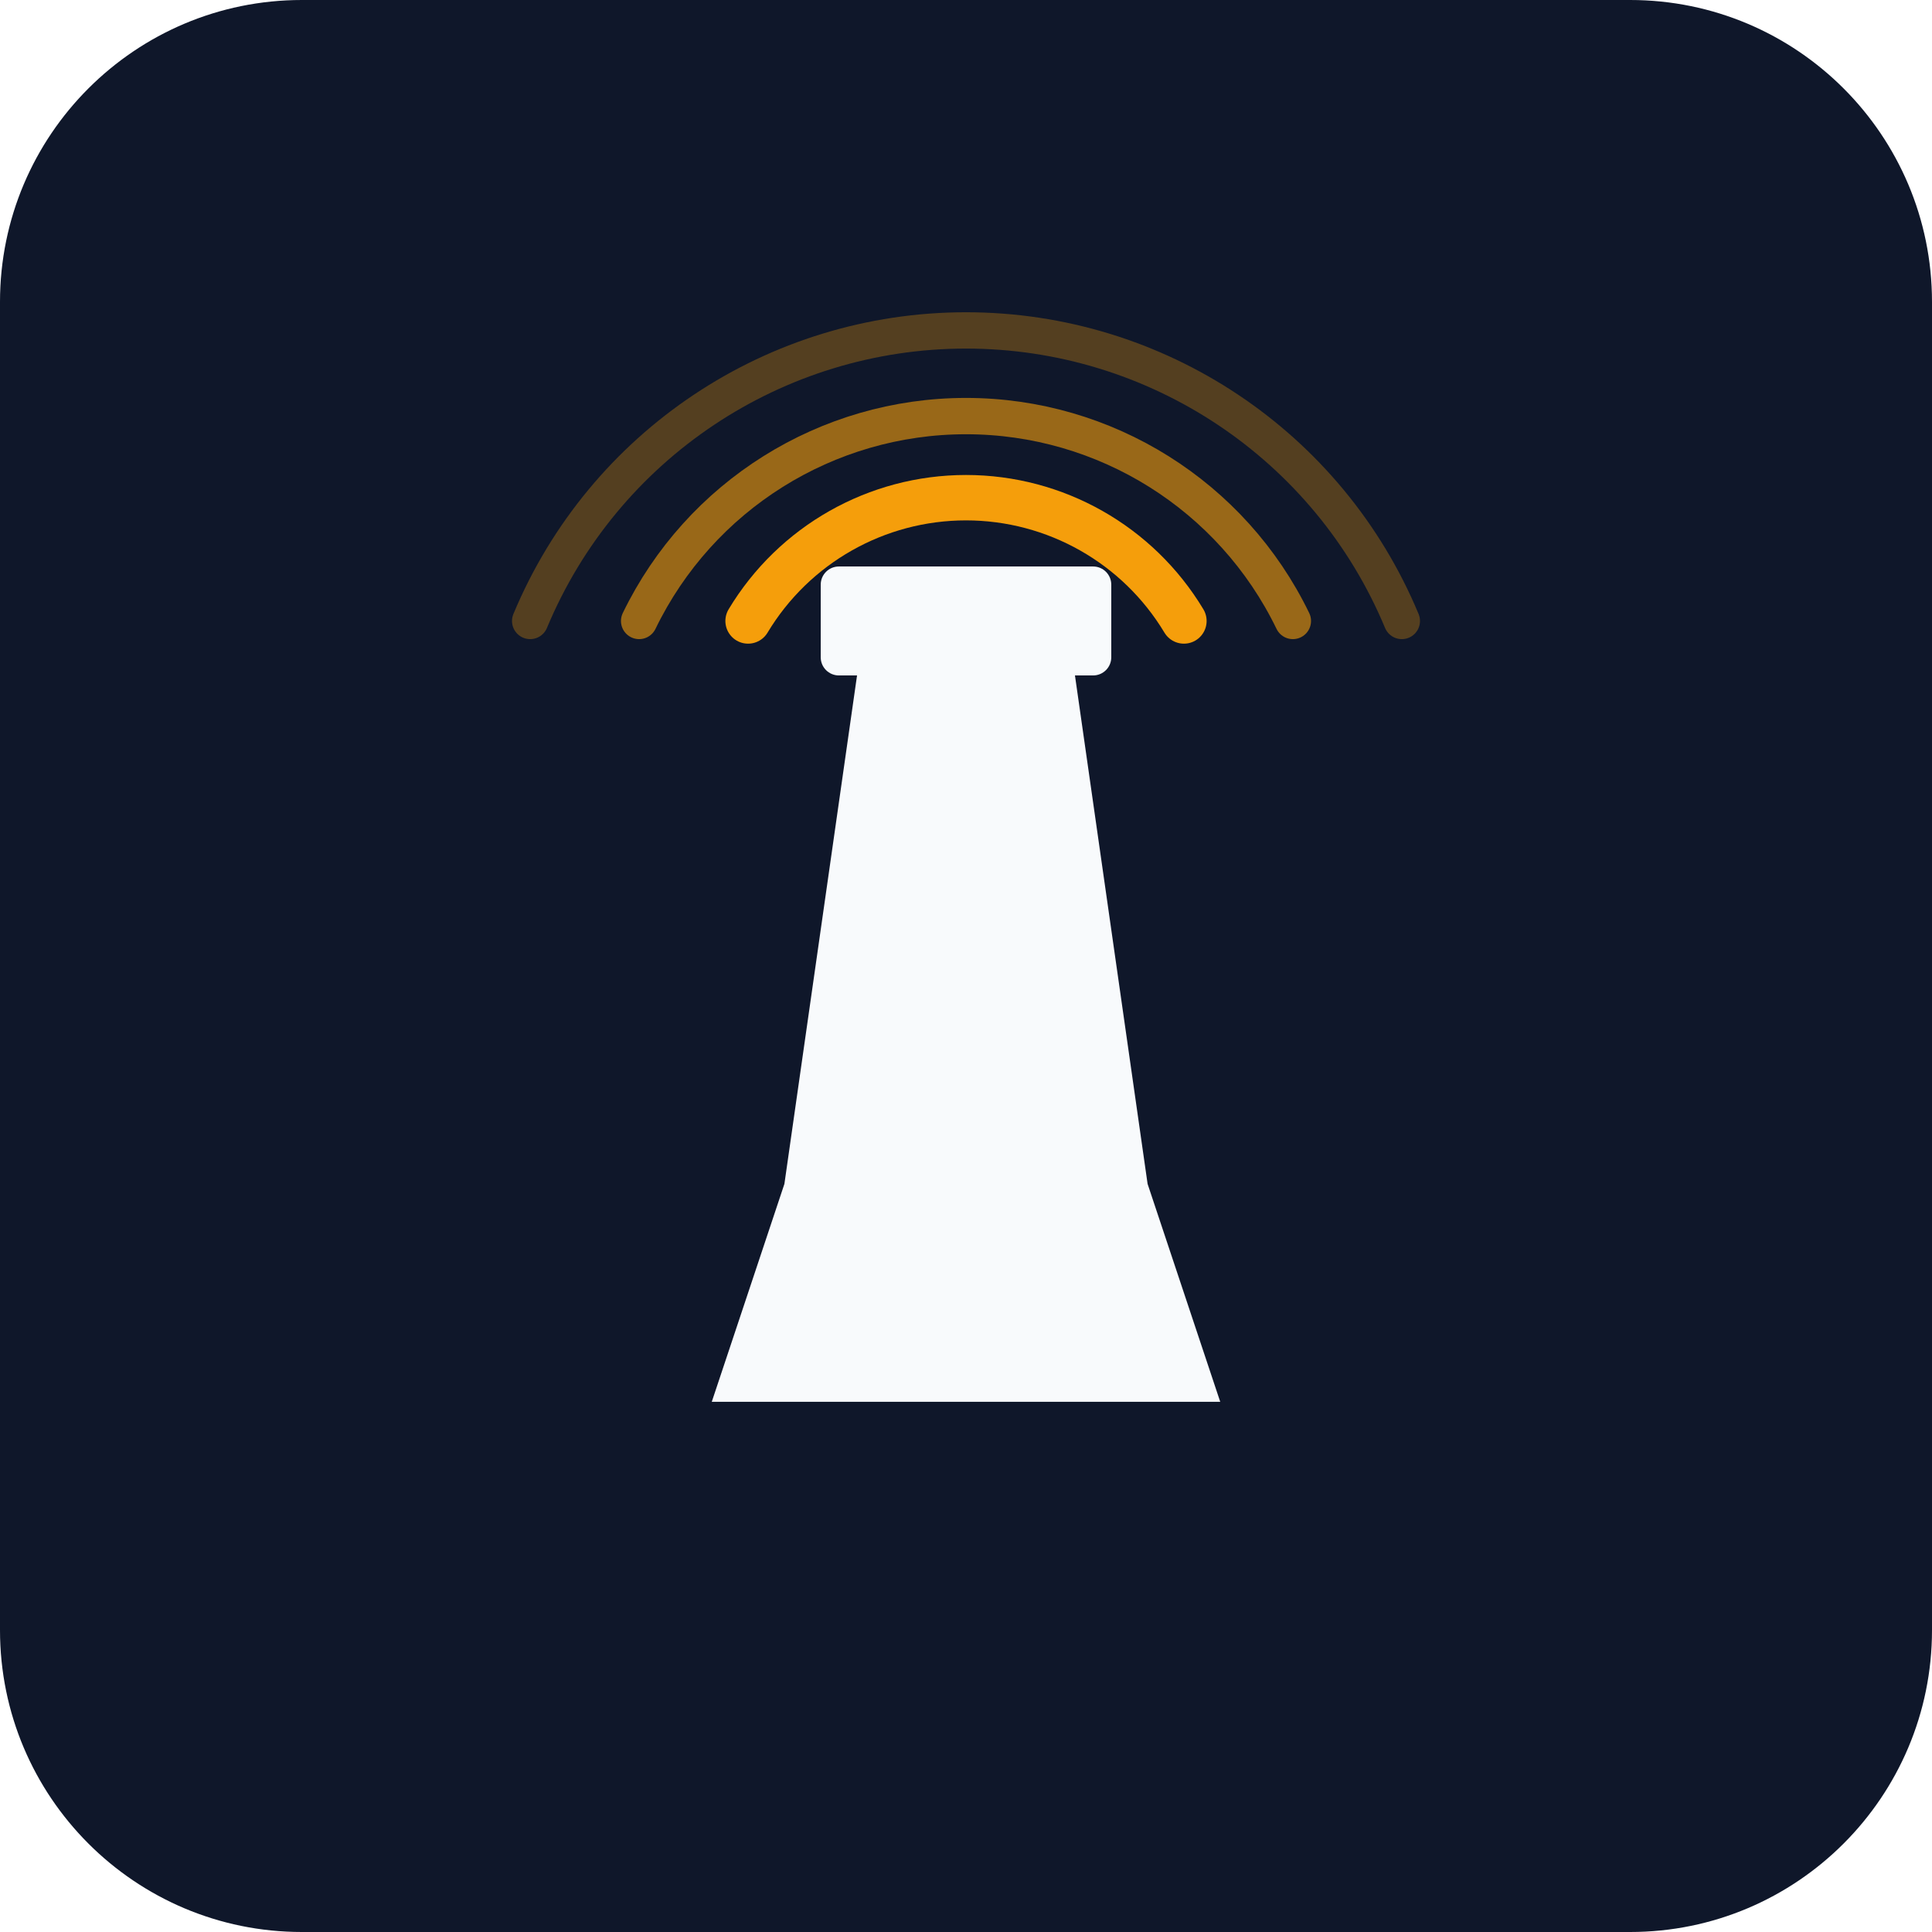
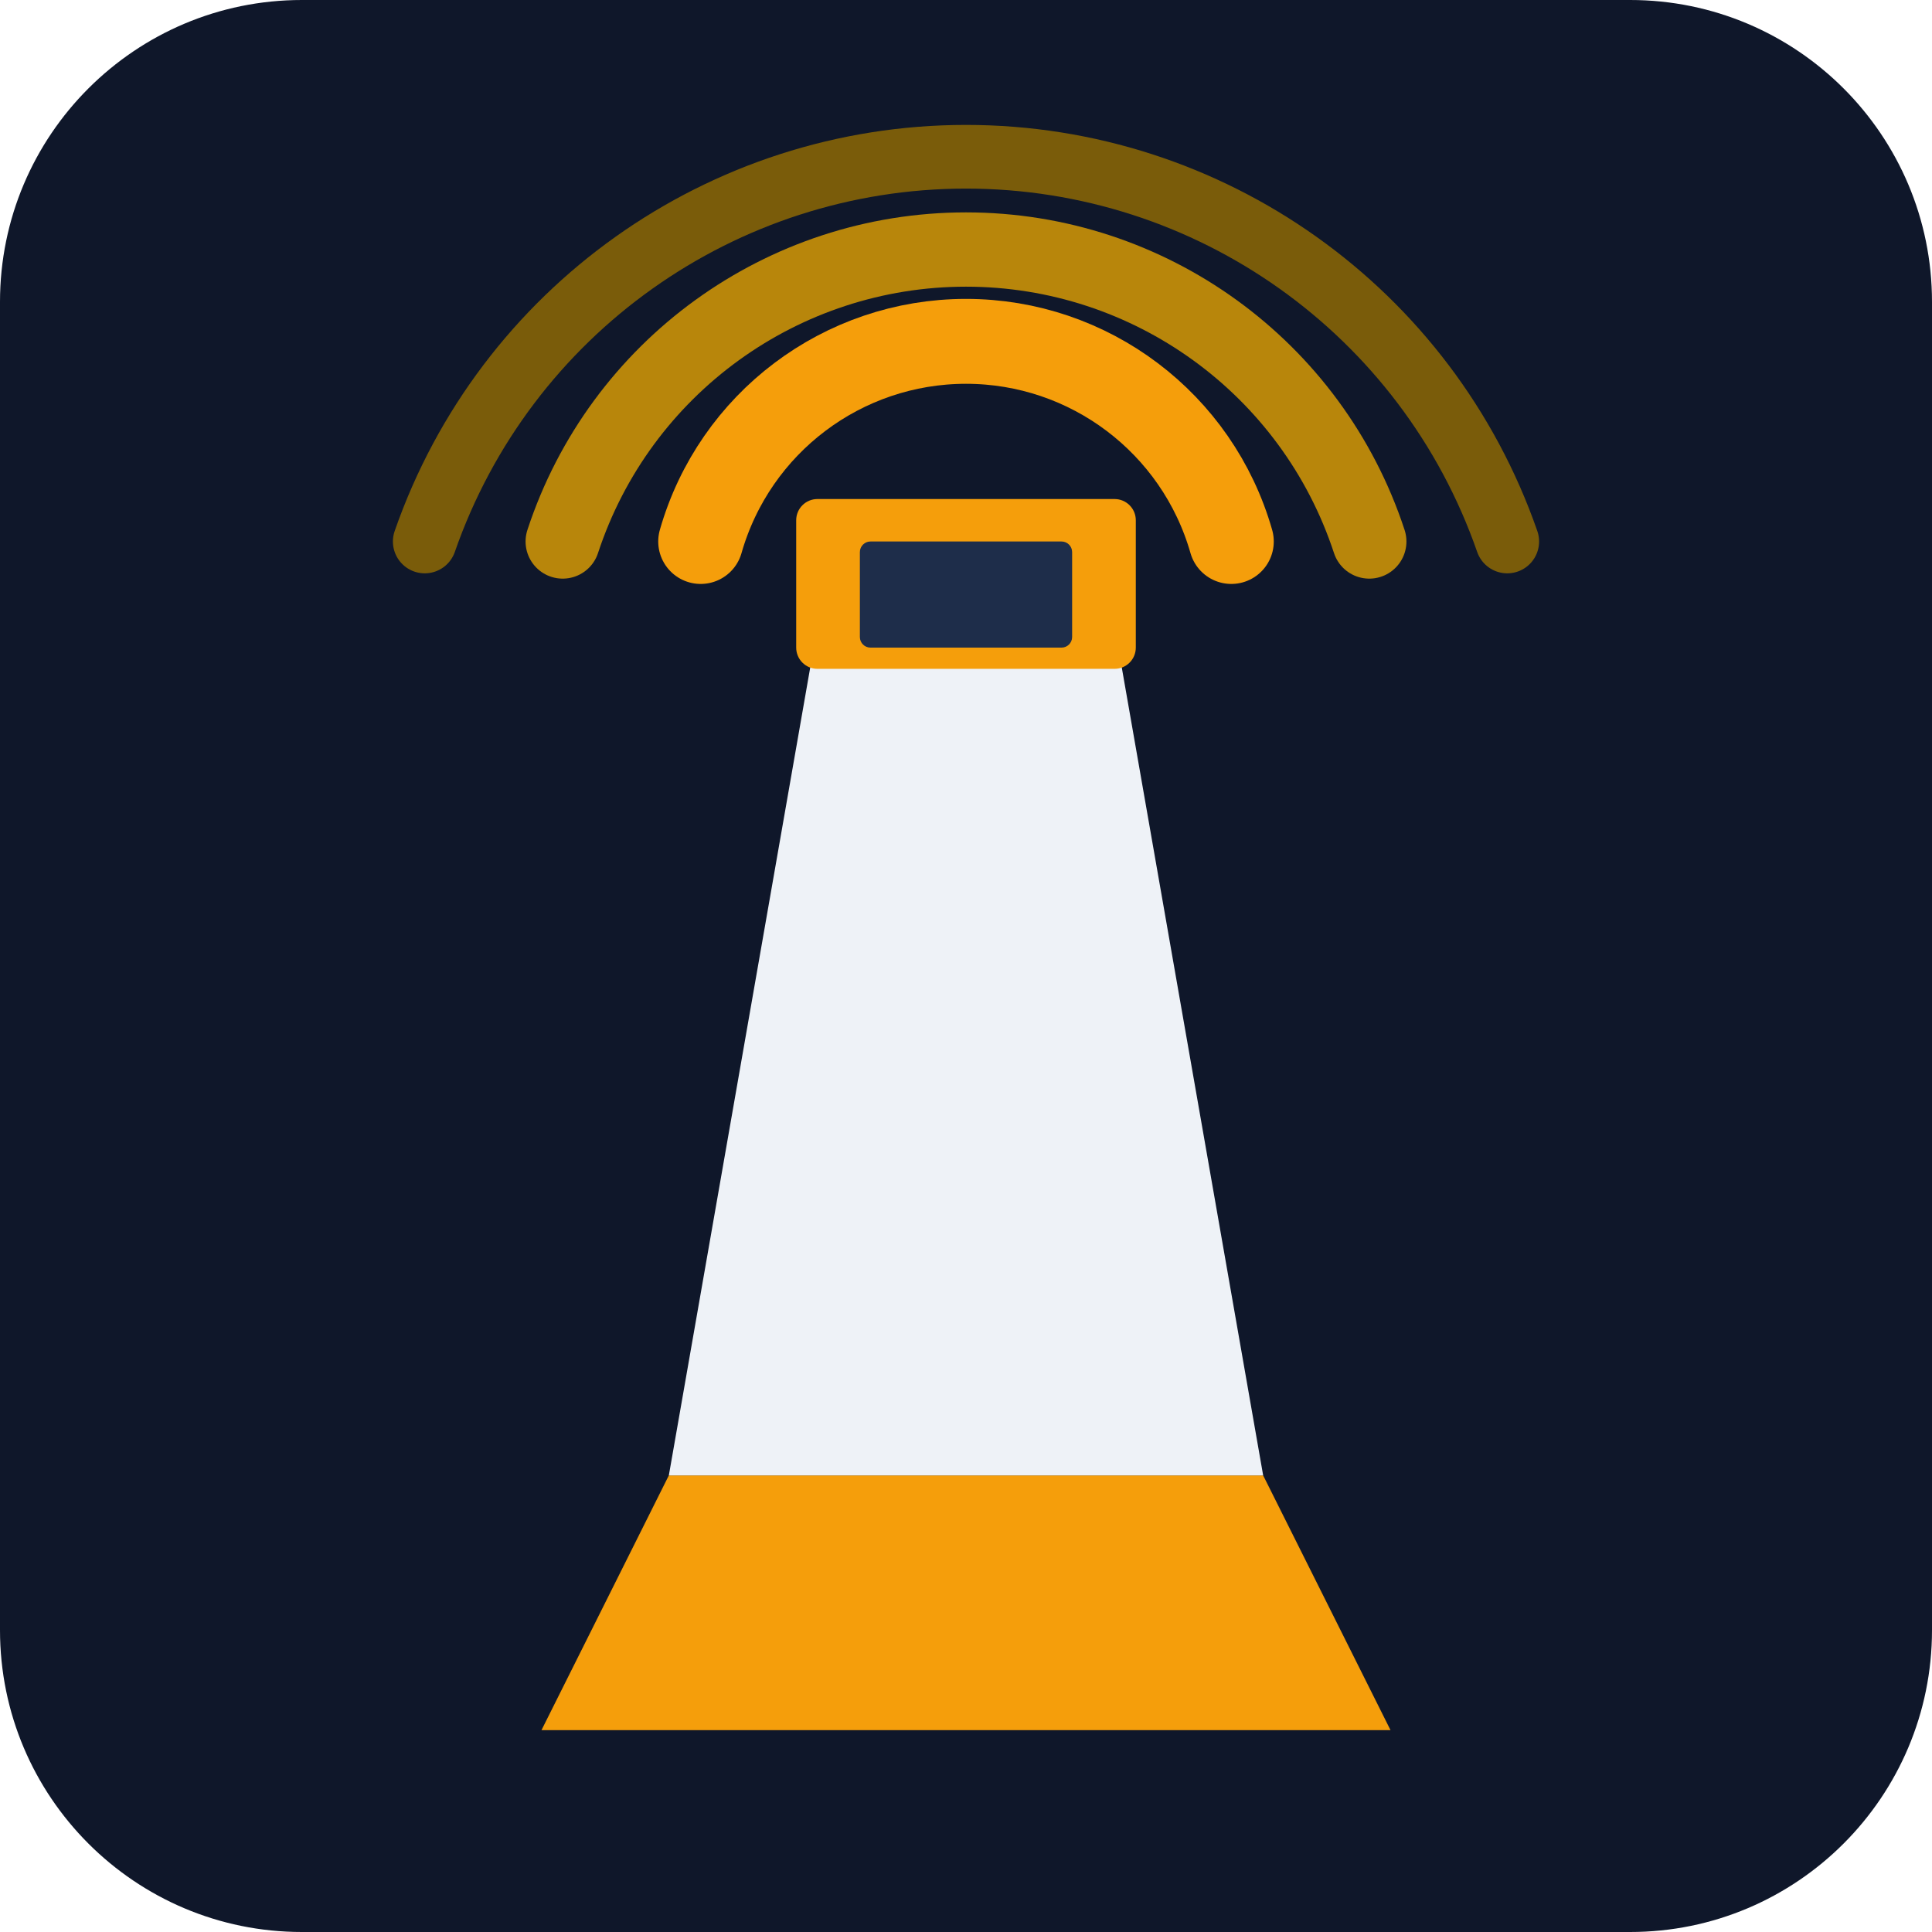
<svg xmlns="http://www.w3.org/2000/svg" viewBox="0 0 512 512" fill="none">
  <rect width="512" height="512" rx="80" fill="#0f172a" />
-   <g transform="translate(102, 102) scale(4.8125)">
-     <path d="M18 56 L46 56 L42 44 L22 44 Z" fill="#f8fafc" />
-     <path d="M22 44 L42 44 L38 16 L26 16 Z" fill="#f8fafc" />
-     <rect x="24" y="10" width="16" height="6" rx="1" fill="#f8fafc" />
-     <path d="M20 13 A14 14 0 0 1 44 13" stroke="#f59e0b" stroke-width="2.5" stroke-linecap="round" fill="none" opacity="1" />
-     <path d="M14 13 A20 20 0 0 1 50 13" stroke="#f59e0b" stroke-width="2" stroke-linecap="round" fill="none" opacity="0.6" />
-     <path d="M8 13 A26 26 0 0 1 56 13" stroke="#f59e0b" stroke-width="2" stroke-linecap="round" fill="none" opacity="0.3" />
+   <g transform="translate(76, 31) scale(5.625)">
+     <path d="M12 76 L52 76 L46 64 L18 64 Z" fill="#f59e0b" />
+     <path d="M18 64 L46 64 L39 24 L25 24 Z" fill="#eef2f7" />
+     <rect x="24" y="18" width="16" height="8" rx="1" fill="#f59e0b" />
+     <rect x="27" y="20" width="10" height="5" rx="0.5" fill="#1e2d4a" />
+     <path d="M19.5 20 A13 13 0 0 1 44.5 20" stroke="#f59e0b" stroke-width="4" stroke-linecap="round" fill="none" />
+     <path d="M13 20 A20 20 0 0 1 51 20" stroke="#b8860b" stroke-width="3.5" stroke-linecap="round" fill="none" />
+     <path d="M6.5 20 A27 27 0 0 1 57.5 20" stroke="#7a5c0a" stroke-width="3" stroke-linecap="round" fill="none" />
  </g>
</svg>
